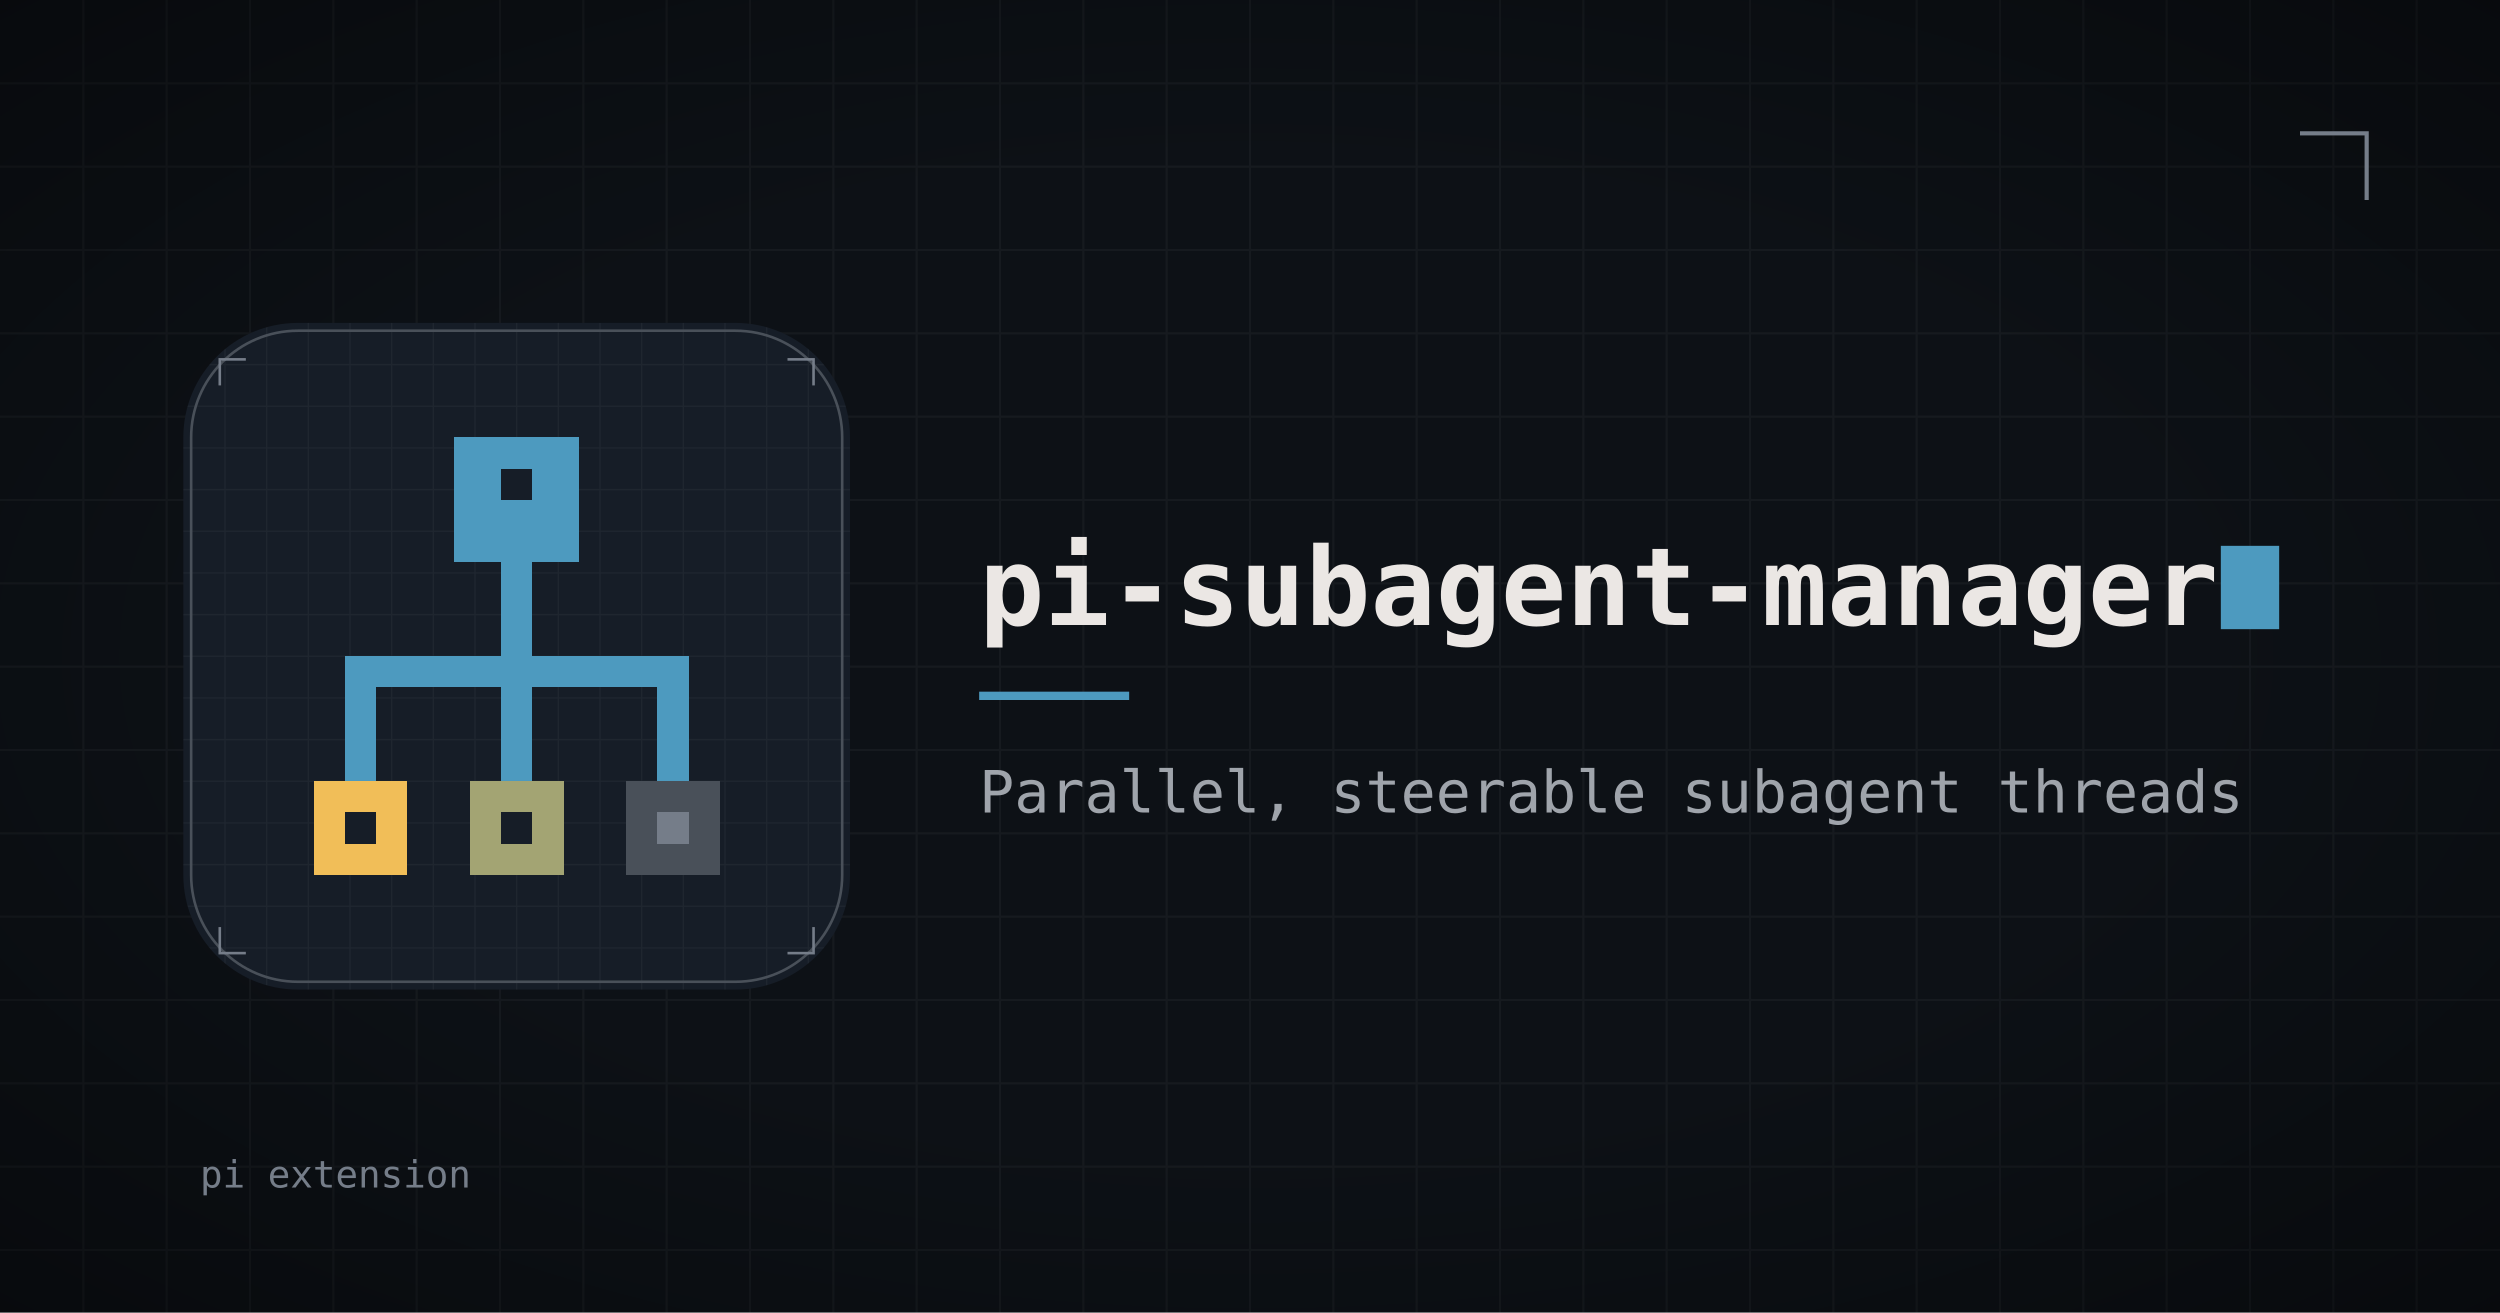
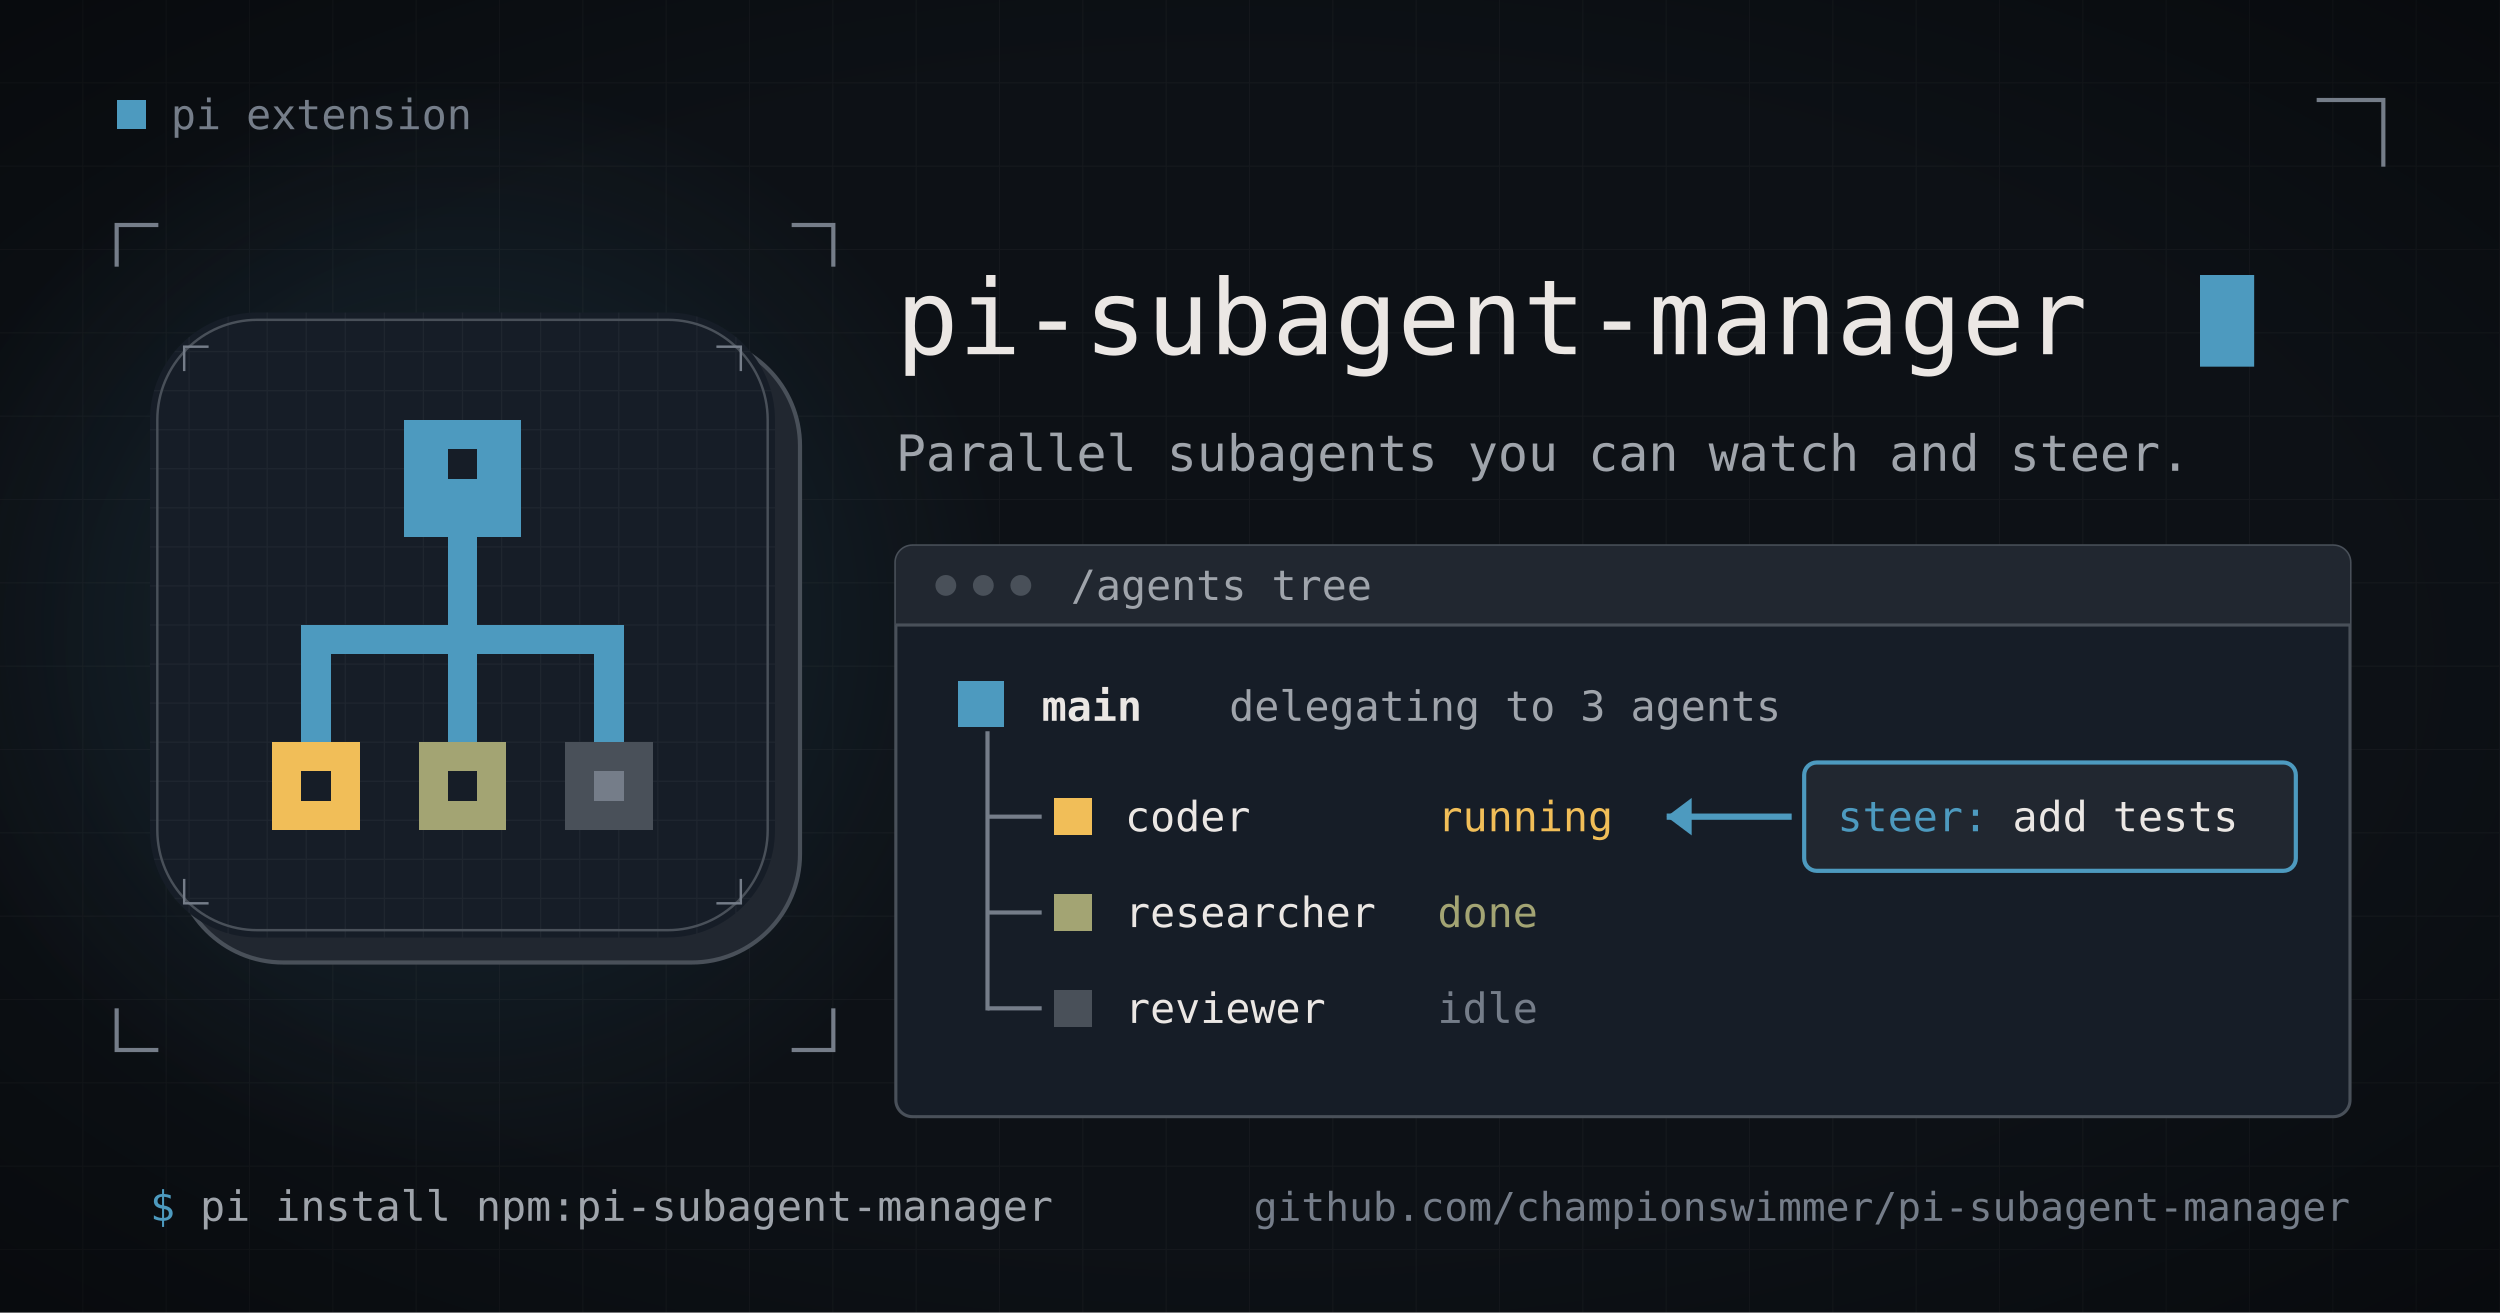
- <svg xmlns="http://www.w3.org/2000/svg" viewBox="0 0 1200 630" width="1200" height="630">
+ <svg xmlns="http://www.w3.org/2000/svg" width="1200" height="630" viewBox="0 0 1200 630">
  <defs>
-     <radialGradient id="v" cx=".5" cy=".5" r=".75">
-       <stop offset=".5" stop-color="#000" stop-opacity="0" />
+     <radialGradient id="g" cx="50%" cy="50%" r="50%">
+       <stop offset="0" stop-color="#4D9ABF" stop-opacity=".18" />
+       <stop offset="1" stop-color="#4D9ABF" stop-opacity="0" />
+     </radialGradient>
+     <radialGradient id="v" cx="50%" cy="50%" r="75%">
+       <stop offset=".6" stop-color="#000" stop-opacity="0" />
      <stop offset="1" stop-color="#000" stop-opacity=".45" />
    </radialGradient>
+     <pattern id="p" width="40" height="40" patternUnits="userSpaceOnUse">
+       <path d="M40 0V40M0 40H40" stroke="#fff" stroke-opacity=".035" fill="none" />
+     </pattern>
  </defs>
  <rect width="1200" height="630" fill="#0d1116" />
-   <path d="M40 0V630M0 40H1200M80 0V630M0 80H1200M120 0V630M0 120H1200M160 0V630M0 160H1200M200 0V630M0 200H1200M240 0V630M0 240H1200M280 0V630M0 280H1200M320 0V630M0 320H1200M360 0V630M0 360H1200M400 0V630M0 400H1200M440 0V630M0 440H1200M480 0V630M0 480H1200M520 0V630M0 520H1200M560 0V630M0 560H1200M600 0V630M0 600H1200M640 0V630M0 640H1200M680 0V630M0 680H1200M720 0V630M0 720H1200M760 0V630M0 760H1200M800 0V630M0 800H1200M840 0V630M0 840H1200M880 0V630M0 880H1200M920 0V630M0 920H1200M960 0V630M0 960H1200M1000 0V630M0 1000H1200M1040 0V630M0 1040H1200M1080 0V630M0 1080H1200M1120 0V630M0 1120H1200M1160 0V630M0 1160H1200" stroke="#fff" stroke-opacity=".04" fill="none" />
+   <rect width="1200" height="630" fill="url(#p)" />
  <rect width="1200" height="630" fill="url(#v)" />
-   <g transform="translate(88 155) scale(.625)">
-     <clipPath id="c2">
+   <rect x="56" y="48" width="14" height="14" fill="#4D9ABF" shape-rendering="crispEdges" />
+   <text x="82" y="62" font-family="Departure Mono, 'DejaVu Sans Mono', monospace" font-size="20" fill="#757d89">pi extension</text>
+   <path d="M1112 48H1144V80M1144 550" stroke="#757d89" stroke-width="2" fill="none" />
+   <circle cx="222" cy="300" r="260" fill="url(#g)" />
+   <rect x="84" y="162" width="300" height="300" rx="52" fill="#212730" stroke="#495059" stroke-width="2" />
+   <g transform="translate(72 150) scale(0.5859375)">
+     <clipPath id="ic">
      <rect width="512" height="512" rx="88" />
    </clipPath>
    <rect width="512" height="512" rx="88" fill="#161d27" />
-     <path clip-path="url(#c2)" d="M32 0V512M0 32H512M64 0V512M0 64H512M96 0V512M0 96H512M128 0V512M0 128H512M160 0V512M0 160H512M192 0V512M0 192H512M224 0V512M0 224H512M256 0V512M0 256H512M288 0V512M0 288H512M320 0V512M0 320H512M352 0V512M0 352H512M384 0V512M0 384H512M416 0V512M0 416H512M448 0V512M0 448H512M480 0V512M0 480H512" stroke="#fff" stroke-opacity=".04" stroke-width="1" fill="none" />
+     <path clip-path="url(#ic)" d="M32 0V512M0 32H512M64 0V512M0 64H512M96 0V512M0 96H512M128 0V512M0 128H512M160 0V512M0 160H512M192 0V512M0 192H512M224 0V512M0 224H512M256 0V512M0 256H512M288 0V512M0 288H512M320 0V512M0 320H512M352 0V512M0 352H512M384 0V512M0 384H512M416 0V512M0 416H512M448 0V512M0 448H512M480 0V512M0 480H512" stroke="#fff" stroke-opacity=".04" stroke-width="1" fill="none" />
    <rect x="6" y="6" width="500" height="500" rx="82" fill="none" stroke="#495059" stroke-width="2" />
    <path d="M28 48V28H48M464 28H484V48M28 464V484H48M484 464V484H464" stroke="#757d89" stroke-width="2" fill="none" />
    <g shape-rendering="crispEdges">
      <rect x="208" y="88" width="96" height="96" fill="#4D9ABF" />
      <rect x="244" y="184" width="24" height="72" fill="#4D9ABF" />
      <rect x="124" y="256" width="264" height="24" fill="#4D9ABF" />
      <rect x="124" y="280" width="24" height="72" fill="#4D9ABF" />
      <rect x="244" y="280" width="24" height="72" fill="#4D9ABF" />
      <rect x="364" y="280" width="24" height="72" fill="#4D9ABF" />
      <rect x="100" y="352" width="72" height="72" fill="#F1BE58" />
      <rect x="220" y="352" width="72" height="72" fill="#a3a473" />
      <rect x="340" y="352" width="72" height="72" fill="#495059" />
      <rect x="244" y="112" width="24" height="24" fill="#161d27" />
      <rect x="124" y="376" width="24" height="24" fill="#161d27" />
      <rect x="244" y="376" width="24" height="24" fill="#161d27" />
      <rect x="364" y="376" width="24" height="24" fill="#757d89" />
    </g>
  </g>
-   <text x="470" y="300" font-family="CaskaydiaCove Nerd Font Mono, DejaVu Sans Mono, monospace" font-weight="700" font-size="52" fill="#ebe7e4">pi-subagent-manager</text>
-   <rect x="1066" y="262" width="28" height="40" fill="#4D9ABF" />
-   <rect x="470" y="332" width="72" height="4" fill="#4D9ABF" />
-   <text x="470" y="390" font-family="CaskaydiaCove Nerd Font Mono, DejaVu Sans Mono, monospace" font-size="28" fill="#9fa4ab">Parallel, steerable subagent threads</text>
-   <text x="96" y="570" font-family="CaskaydiaCove Nerd Font Mono, DejaVu Sans Mono, monospace" font-size="18" fill="#757d89">pi extension</text>
-   <path d="M1104 64H1136V96" stroke="#757d89" stroke-width="2" fill="none" />
+   <path d="M56 128V108H76M380 108H400V128M56 484V504H76M380 504H400V484" stroke="#757d89" stroke-width="2" fill="none" />
+   <text x="430" y="170" font-family="Departure Mono, 'DejaVu Sans Mono', monospace" font-size="50" fill="#ebe7e4">pi-subagent-manager</text>
+   <rect x="1056" y="132" width="26" height="44" fill="#4D9ABF" />
+   <text x="430" y="226" font-family="CommitMono, 'DejaVu Sans Mono', monospace" font-size="24" fill="#9fa4ab">Parallel subagents you can watch and steer.</text>
+   <rect x="430" y="262" width="698" height="274" rx="8" fill="#161d27" stroke="#495059" stroke-width="1.5" />
+   <path d="M430 300H1128V270a8 8 0 0 0-8-8H438a8 8 0 0 0-8 8z" fill="#212730" />
+   <path d="M430 300H1128" stroke="#495059" stroke-width="1.5" />
+   <circle cx="454" cy="281" r="5" fill="#495059" />
+   <circle cx="472" cy="281" r="5" fill="#495059" />
+   <circle cx="490" cy="281" r="5" fill="#495059" />
+   <text x="514" y="288" font-family="CommitMono, 'DejaVu Sans Mono', monospace" font-size="20" fill="#9fa4ab">/agents tree</text>
+   <rect x="460" y="327" width="22" height="22" fill="#4D9ABF" shape-rendering="crispEdges" />
+   <text x="500" y="346" font-family="CommitMono, 'DejaVu Sans Mono', monospace" font-size="20" font-weight="700" fill="#ebe7e4">main</text>
+   <text x="590" y="346" font-family="CommitMono, 'DejaVu Sans Mono', monospace" font-size="20" fill="#9fa4ab">delegating to 3 agents</text>
+   <path d="M474 351V485" stroke="#757d89" stroke-width="2" />
+   <path d="M474 392H500" stroke="#757d89" stroke-width="2" />
+   <rect x="506" y="383" width="18" height="18" fill="#F1BE58" shape-rendering="crispEdges" />
+   <text x="540" y="399" font-family="CommitMono, 'DejaVu Sans Mono', monospace" font-size="20" fill="#ebe7e4">coder</text>
+   <text x="690" y="399" font-family="CommitMono, 'DejaVu Sans Mono', monospace" font-size="20" fill="#F1BE58">running</text>
+   <path d="M474 438H500" stroke="#757d89" stroke-width="2" />
+   <rect x="506" y="429" width="18" height="18" fill="#a3a473" shape-rendering="crispEdges" />
+   <text x="540" y="445" font-family="CommitMono, 'DejaVu Sans Mono', monospace" font-size="20" fill="#ebe7e4">researcher</text>
+   <text x="690" y="445" font-family="CommitMono, 'DejaVu Sans Mono', monospace" font-size="20" fill="#a3a473">done</text>
+   <path d="M474 484H500" stroke="#757d89" stroke-width="2" />
+   <rect x="506" y="475" width="18" height="18" fill="#495059" shape-rendering="crispEdges" />
+   <text x="540" y="491" font-family="CommitMono, 'DejaVu Sans Mono', monospace" font-size="20" fill="#ebe7e4">reviewer</text>
+   <text x="690" y="491" font-family="CommitMono, 'DejaVu Sans Mono', monospace" font-size="20" fill="#757d89">idle</text>
+   <path d="M860 392H800" stroke="#4D9ABF" stroke-width="3" />
+   <path d="M800 392l12-9v18z" fill="#4D9ABF" />
+   <rect x="866" y="366" width="236" height="52" rx="6" fill="#212730" stroke="#4D9ABF" stroke-width="2" />
+   <text x="882" y="399" font-family="CommitMono, 'DejaVu Sans Mono', monospace" font-size="20" fill="#4D9ABF">steer:</text>
+   <text x="966" y="399" font-family="CommitMono, 'DejaVu Sans Mono', monospace" font-size="20" fill="#ebe7e4">add tests</text>
+   <text x="72" y="586" font-family="CommitMono, 'DejaVu Sans Mono', monospace" font-size="20" fill="#4D9ABF">$</text>
+   <text x="96" y="586" font-family="CommitMono, 'DejaVu Sans Mono', monospace" font-size="20" fill="#9fa4ab">pi install npm:pi-subagent-manager</text>
+   <text x="1128" y="586" text-anchor="end" font-family="CommitMono, 'DejaVu Sans Mono', monospace" font-size="19" fill="#757d89">github.com/championswimmer/pi-subagent-manager</text>
</svg>
